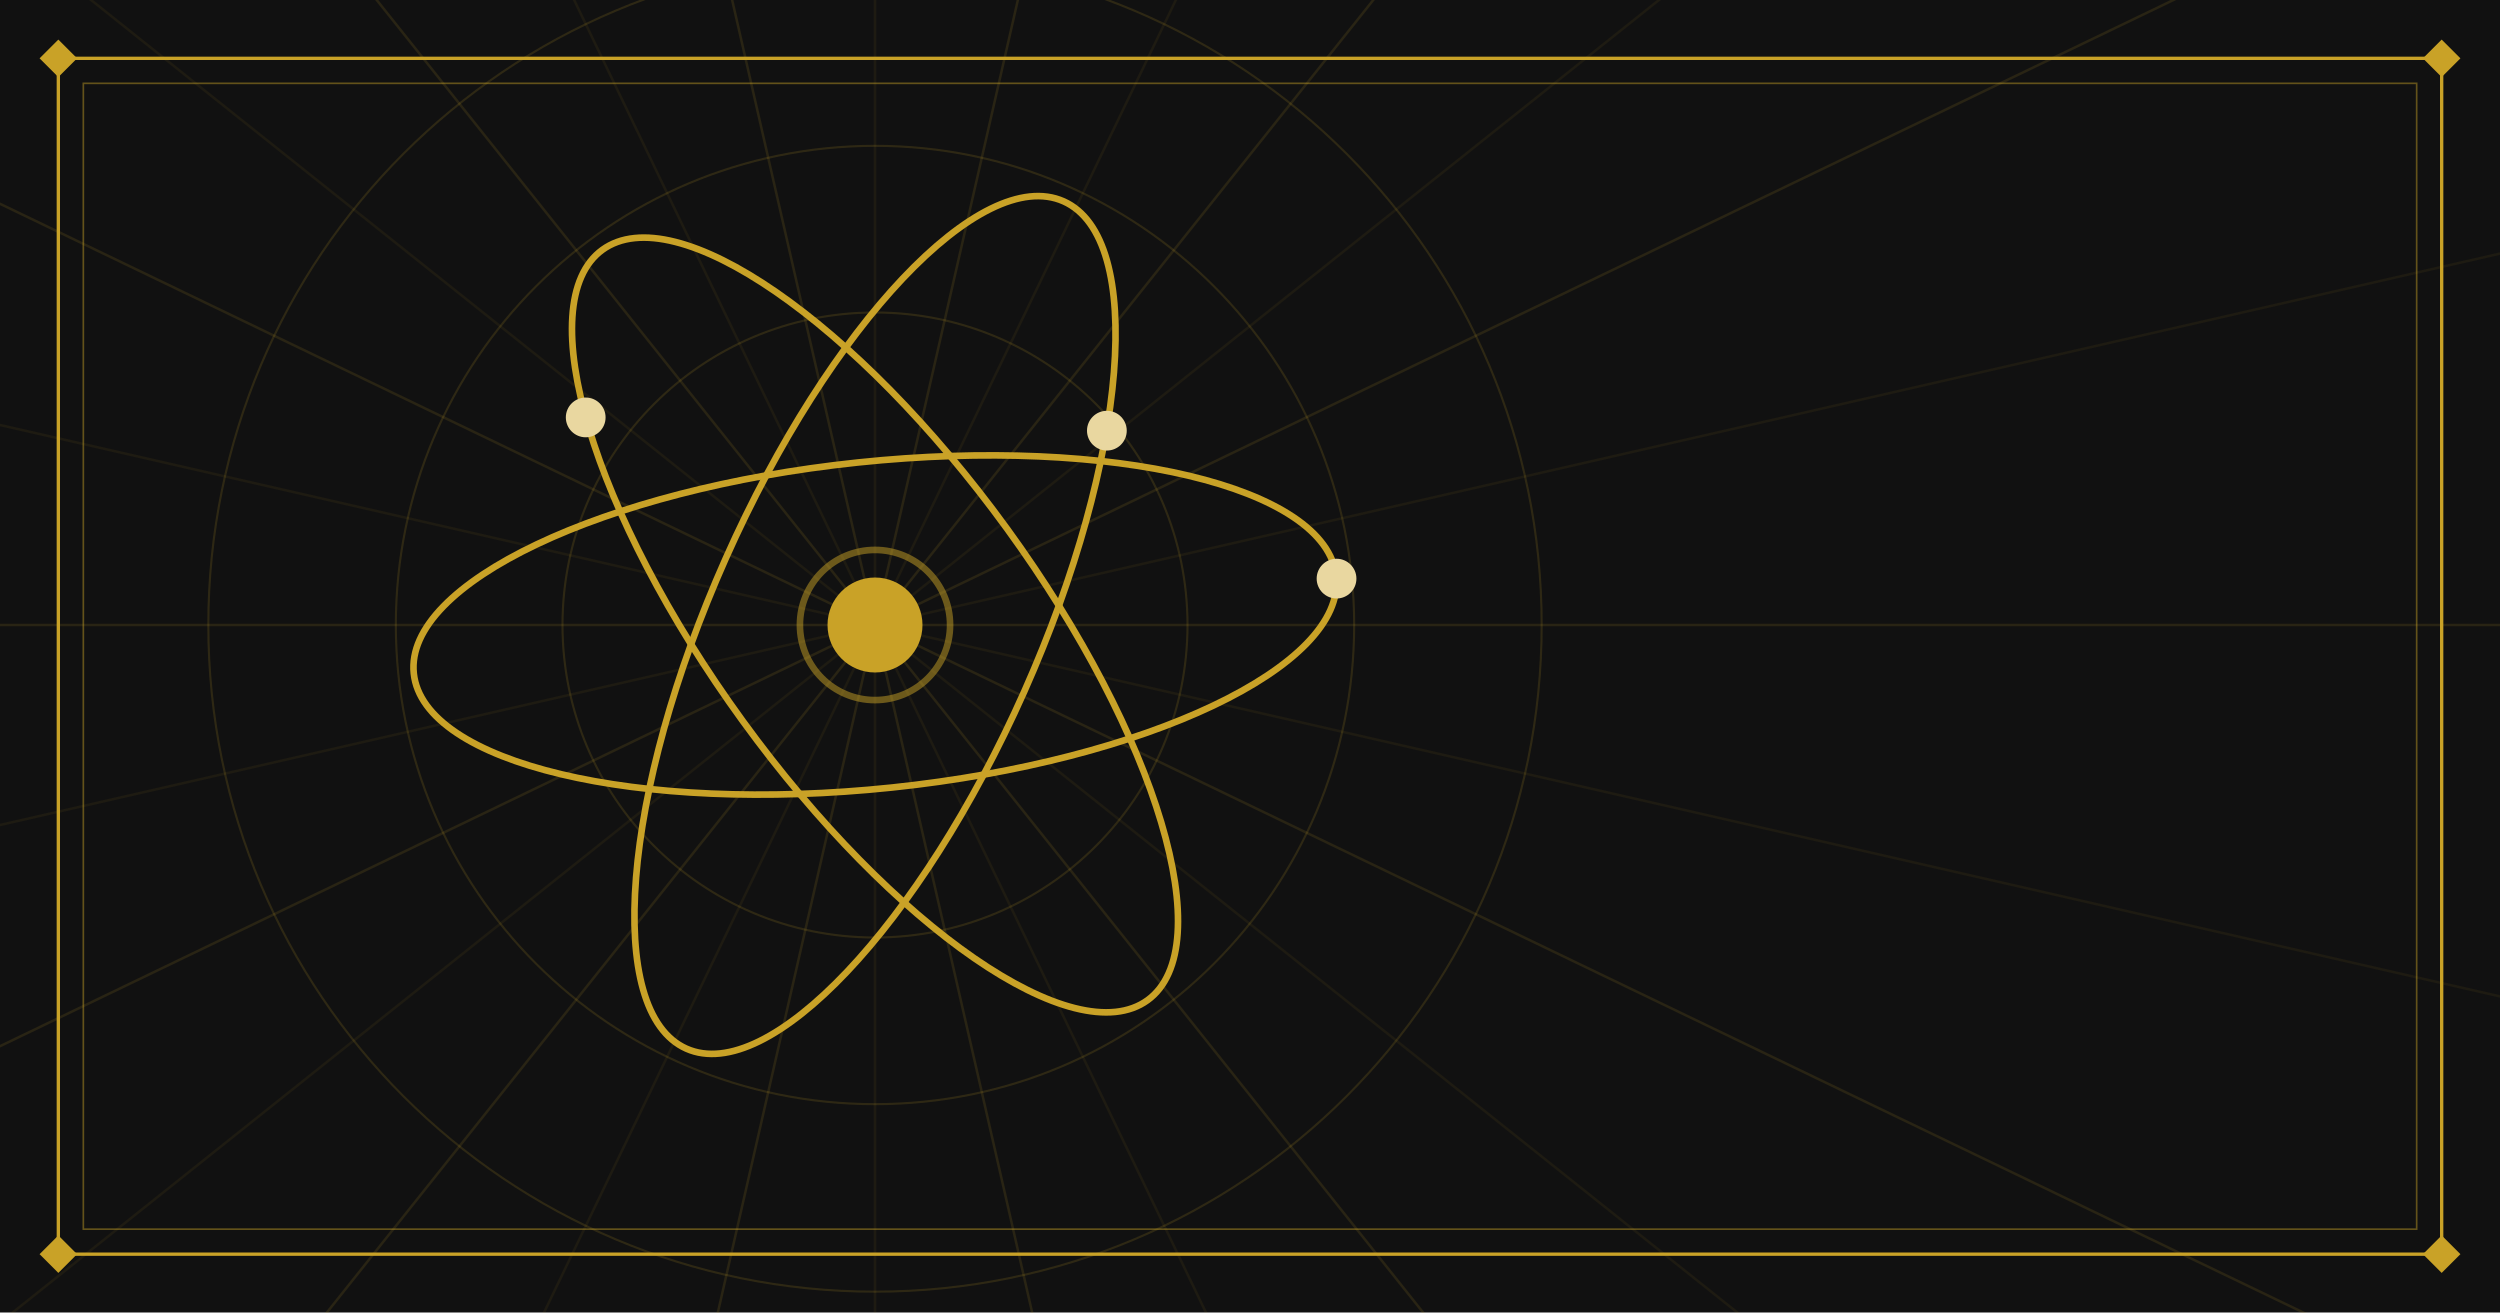
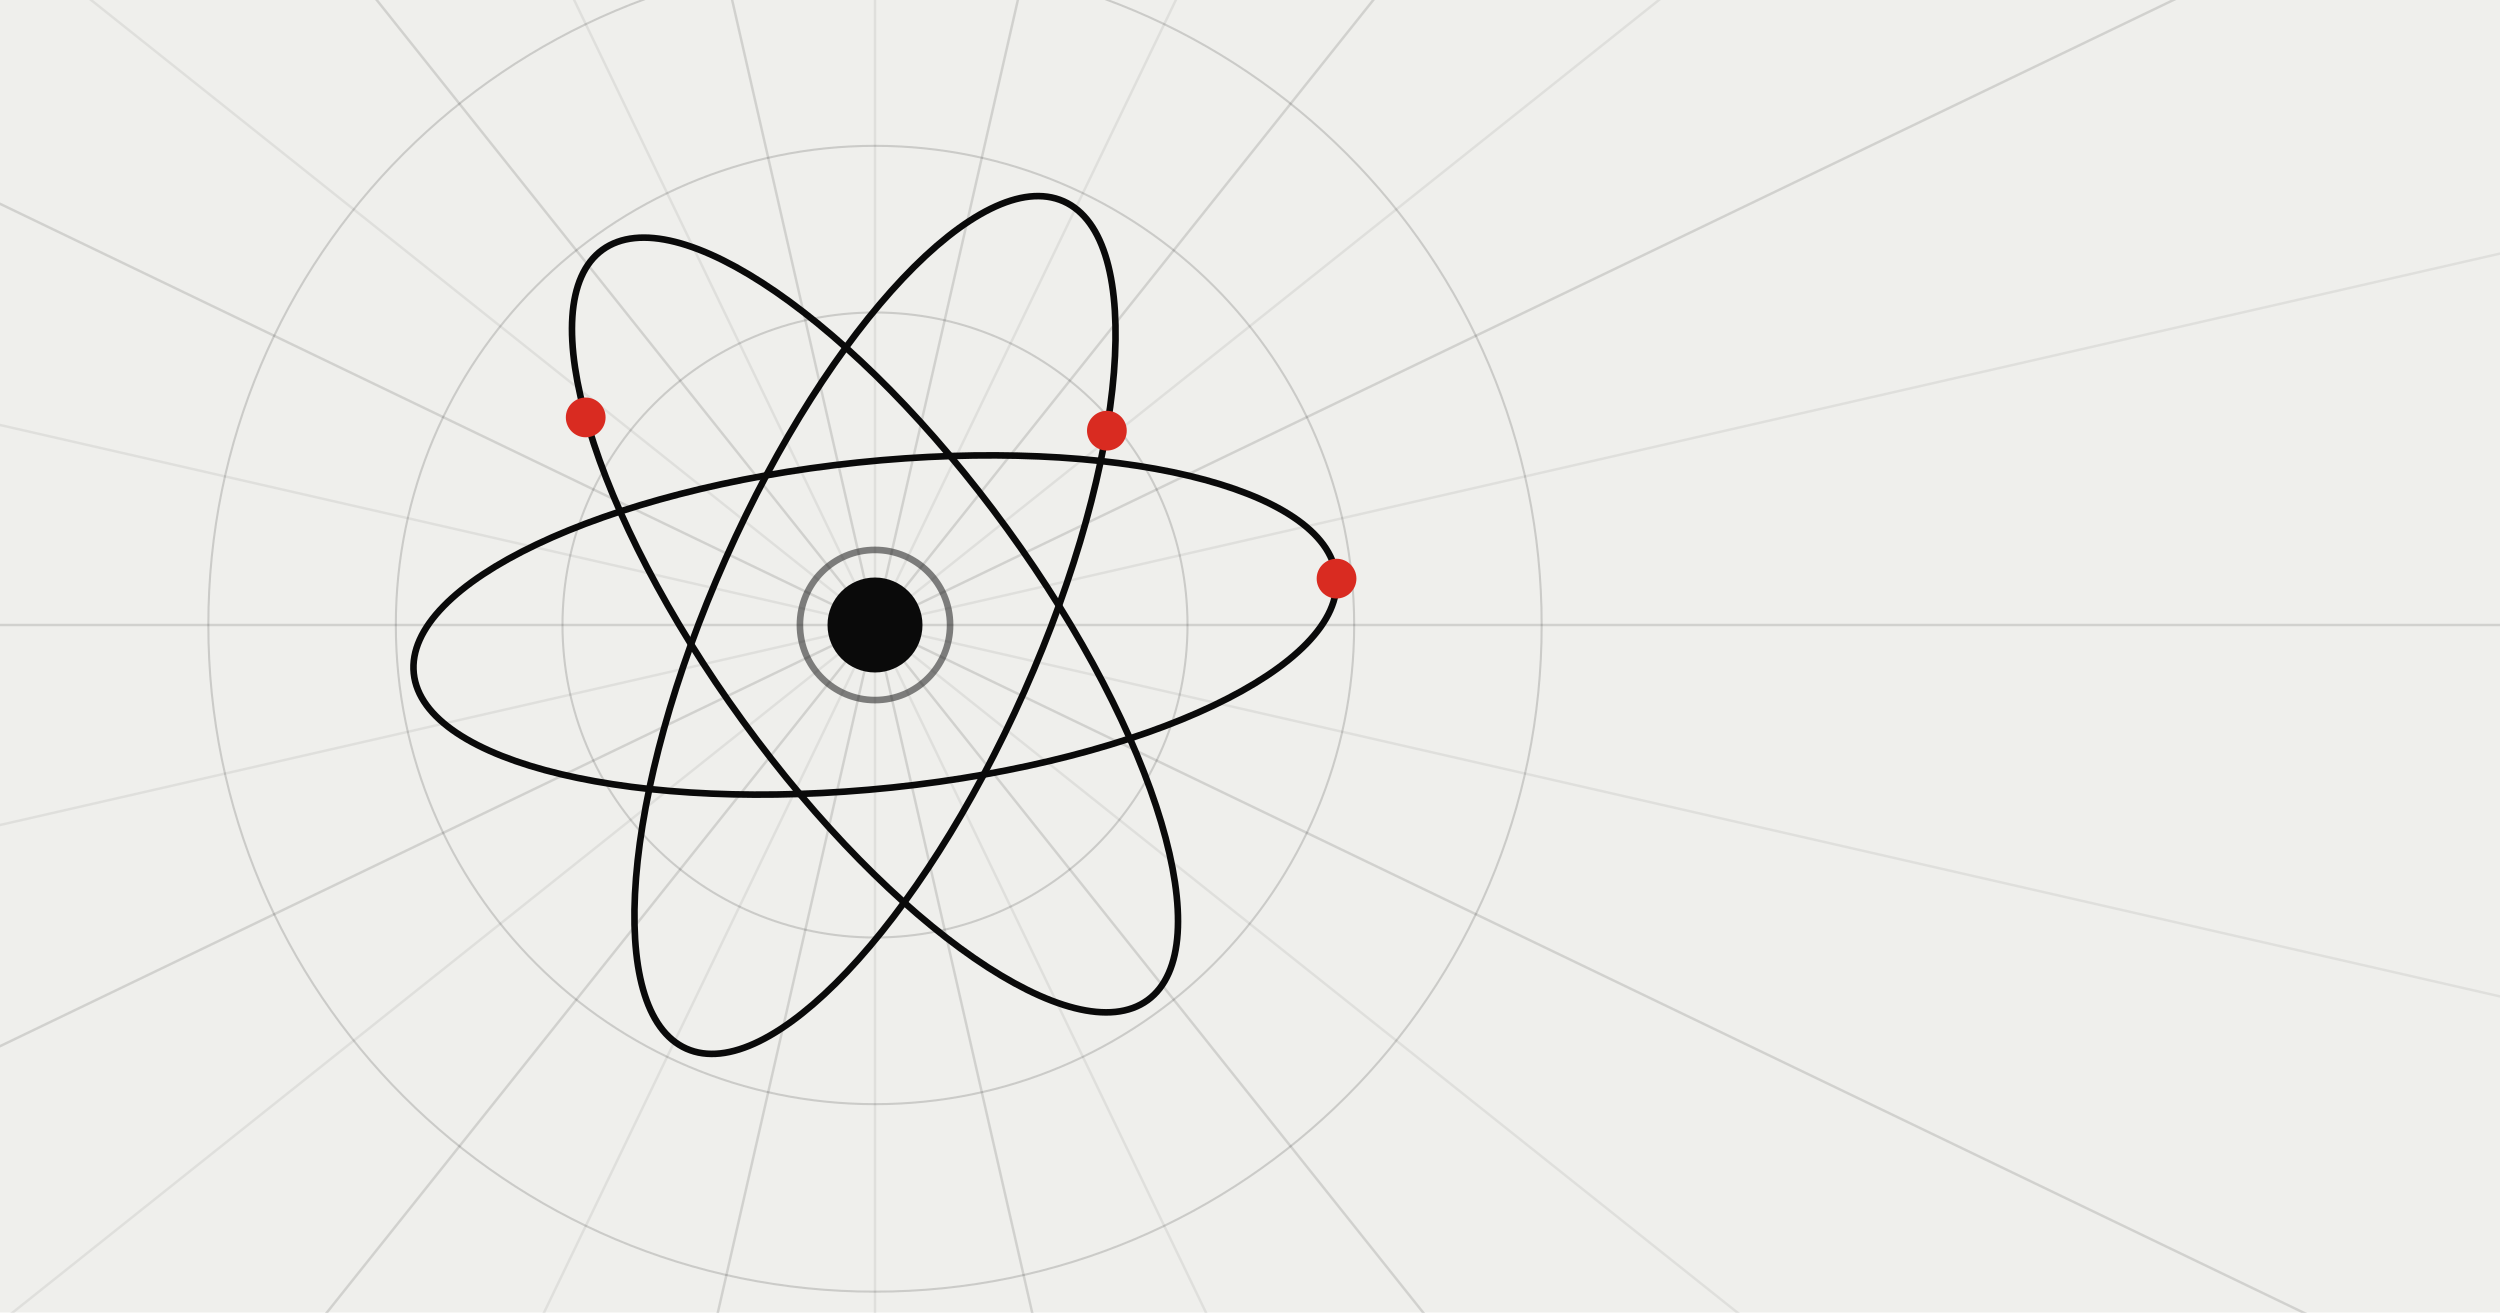
<svg xmlns="http://www.w3.org/2000/svg" viewBox="0 0 1200 630" width="1200" height="630">
-   <rect width="1200" height="630" fill="#111111" />
-   <line x1="420" y1="300" x2="1820" y2="300" stroke="#C9A227" stroke-opacity="0.13" stroke-width="1.2" />
-   <line x1="420" y1="300" x2="1785" y2="612" stroke="#C9A227" stroke-opacity="0.07" stroke-width="1.2" />
-   <line x1="420" y1="300" x2="1681" y2="907" stroke="#C9A227" stroke-opacity="0.13" stroke-width="1.2" />
-   <line x1="420" y1="300" x2="1515" y2="1173" stroke="#C9A227" stroke-opacity="0.07" stroke-width="1.2" />
-   <line x1="420" y1="300" x2="1293" y2="1395" stroke="#C9A227" stroke-opacity="0.13" stroke-width="1.2" />
-   <line x1="420" y1="300" x2="1027" y2="1561" stroke="#C9A227" stroke-opacity="0.07" stroke-width="1.2" />
-   <line x1="420" y1="300" x2="732" y2="1665" stroke="#C9A227" stroke-opacity="0.13" stroke-width="1.2" />
-   <line x1="420" y1="300" x2="420" y2="1700" stroke="#C9A227" stroke-opacity="0.07" stroke-width="1.2" />
-   <line x1="420" y1="300" x2="108" y2="1665" stroke="#C9A227" stroke-opacity="0.13" stroke-width="1.2" />
-   <line x1="420" y1="300" x2="-187" y2="1561" stroke="#C9A227" stroke-opacity="0.07" stroke-width="1.2" />
-   <line x1="420" y1="300" x2="-453" y2="1395" stroke="#C9A227" stroke-opacity="0.13" stroke-width="1.2" />
-   <line x1="420" y1="300" x2="-675" y2="1173" stroke="#C9A227" stroke-opacity="0.07" stroke-width="1.2" />
-   <line x1="420" y1="300" x2="-841" y2="907" stroke="#C9A227" stroke-opacity="0.13" stroke-width="1.2" />
-   <line x1="420" y1="300" x2="-945" y2="612" stroke="#C9A227" stroke-opacity="0.07" stroke-width="1.2" />
-   <line x1="420" y1="300" x2="-980" y2="300" stroke="#C9A227" stroke-opacity="0.13" stroke-width="1.2" />
-   <line x1="420" y1="300" x2="-945" y2="-12" stroke="#C9A227" stroke-opacity="0.07" stroke-width="1.2" />
-   <line x1="420" y1="300" x2="-841" y2="-307" stroke="#C9A227" stroke-opacity="0.13" stroke-width="1.2" />
-   <line x1="420" y1="300" x2="-675" y2="-573" stroke="#C9A227" stroke-opacity="0.07" stroke-width="1.2" />
-   <line x1="420" y1="300" x2="-453" y2="-795" stroke="#C9A227" stroke-opacity="0.13" stroke-width="1.2" />
-   <line x1="420" y1="300" x2="-187" y2="-961" stroke="#C9A227" stroke-opacity="0.07" stroke-width="1.2" />
-   <line x1="420" y1="300" x2="108" y2="-1065" stroke="#C9A227" stroke-opacity="0.13" stroke-width="1.2" />
-   <line x1="420" y1="300" x2="420" y2="-1100" stroke="#C9A227" stroke-opacity="0.07" stroke-width="1.2" />
-   <line x1="420" y1="300" x2="732" y2="-1065" stroke="#C9A227" stroke-opacity="0.13" stroke-width="1.2" />
-   <line x1="420" y1="300" x2="1027" y2="-961" stroke="#C9A227" stroke-opacity="0.07" stroke-width="1.2" />
-   <line x1="420" y1="300" x2="1293" y2="-795" stroke="#C9A227" stroke-opacity="0.13" stroke-width="1.2" />
-   <line x1="420" y1="300" x2="1515" y2="-573" stroke="#C9A227" stroke-opacity="0.07" stroke-width="1.2" />
-   <line x1="420" y1="300" x2="1681" y2="-307" stroke="#C9A227" stroke-opacity="0.13" stroke-width="1.2" />
-   <line x1="420" y1="300" x2="1785" y2="-12" stroke="#C9A227" stroke-opacity="0.07" stroke-width="1.2" />
-   <circle cx="420" cy="300" r="150" fill="none" stroke="#C9A227" stroke-opacity="0.16" stroke-width="1" />
-   <circle cx="420" cy="300" r="230" fill="none" stroke="#C9A227" stroke-opacity="0.16" stroke-width="1" />
-   <circle cx="420" cy="300" r="320" fill="none" stroke="#C9A227" stroke-opacity="0.16" stroke-width="1" />
-   <rect x="28" y="28" width="1144" height="574" fill="none" stroke="#C9A227" stroke-width="1.6" />
-   <rect x="40" y="40" width="1120" height="550" fill="none" stroke="#C9A227" stroke-opacity="0.45" stroke-width="0.8" />
-   <path d="M28 19 L37 28 L28 37 L19 28 Z" fill="#C9A227" />
-   <path d="M1172 19 L1181 28 L1172 37 L1163 28 Z" fill="#C9A227" />
-   <path d="M28 593 L37 602 L28 611 L19 602 Z" fill="#C9A227" />
-   <path d="M1172 593 L1181 602 L1172 611 L1163 602 Z" fill="#C9A227" />
-   <g transform="translate(420 300) rotate(0) scale(1.06)" fill="none" stroke="#C9A227" stroke-width="3" stroke-linecap="round" stroke-linejoin="round">
-     <circle r="20" fill="#C9A227" />
+   <rect width="1200" height="630" fill="#EFEFEC" />
+   <line x1="420" y1="300" x2="1820" y2="300" stroke="#0A0A0A" stroke-opacity="0.13" stroke-width="1.2" />
+   <line x1="420" y1="300" x2="1785" y2="612" stroke="#0A0A0A" stroke-opacity="0.07" stroke-width="1.2" />
+   <line x1="420" y1="300" x2="1681" y2="907" stroke="#0A0A0A" stroke-opacity="0.13" stroke-width="1.2" />
+   <line x1="420" y1="300" x2="1515" y2="1173" stroke="#0A0A0A" stroke-opacity="0.07" stroke-width="1.2" />
+   <line x1="420" y1="300" x2="1293" y2="1395" stroke="#0A0A0A" stroke-opacity="0.13" stroke-width="1.2" />
+   <line x1="420" y1="300" x2="1027" y2="1561" stroke="#0A0A0A" stroke-opacity="0.07" stroke-width="1.2" />
+   <line x1="420" y1="300" x2="732" y2="1665" stroke="#0A0A0A" stroke-opacity="0.13" stroke-width="1.2" />
+   <line x1="420" y1="300" x2="420" y2="1700" stroke="#0A0A0A" stroke-opacity="0.07" stroke-width="1.2" />
+   <line x1="420" y1="300" x2="108" y2="1665" stroke="#0A0A0A" stroke-opacity="0.13" stroke-width="1.2" />
+   <line x1="420" y1="300" x2="-187" y2="1561" stroke="#0A0A0A" stroke-opacity="0.07" stroke-width="1.2" />
+   <line x1="420" y1="300" x2="-453" y2="1395" stroke="#0A0A0A" stroke-opacity="0.13" stroke-width="1.2" />
+   <line x1="420" y1="300" x2="-675" y2="1173" stroke="#0A0A0A" stroke-opacity="0.07" stroke-width="1.2" />
+   <line x1="420" y1="300" x2="-841" y2="907" stroke="#0A0A0A" stroke-opacity="0.13" stroke-width="1.2" />
+   <line x1="420" y1="300" x2="-945" y2="612" stroke="#0A0A0A" stroke-opacity="0.07" stroke-width="1.2" />
+   <line x1="420" y1="300" x2="-980" y2="300" stroke="#0A0A0A" stroke-opacity="0.13" stroke-width="1.2" />
+   <line x1="420" y1="300" x2="-945" y2="-12" stroke="#0A0A0A" stroke-opacity="0.07" stroke-width="1.2" />
+   <line x1="420" y1="300" x2="-841" y2="-307" stroke="#0A0A0A" stroke-opacity="0.13" stroke-width="1.2" />
+   <line x1="420" y1="300" x2="-675" y2="-573" stroke="#0A0A0A" stroke-opacity="0.07" stroke-width="1.2" />
+   <line x1="420" y1="300" x2="-453" y2="-795" stroke="#0A0A0A" stroke-opacity="0.13" stroke-width="1.2" />
+   <line x1="420" y1="300" x2="-187" y2="-961" stroke="#0A0A0A" stroke-opacity="0.07" stroke-width="1.2" />
+   <line x1="420" y1="300" x2="108" y2="-1065" stroke="#0A0A0A" stroke-opacity="0.13" stroke-width="1.2" />
+   <line x1="420" y1="300" x2="420" y2="-1100" stroke="#0A0A0A" stroke-opacity="0.07" stroke-width="1.2" />
+   <line x1="420" y1="300" x2="732" y2="-1065" stroke="#0A0A0A" stroke-opacity="0.13" stroke-width="1.2" />
+   <line x1="420" y1="300" x2="1027" y2="-961" stroke="#0A0A0A" stroke-opacity="0.07" stroke-width="1.2" />
+   <line x1="420" y1="300" x2="1293" y2="-795" stroke="#0A0A0A" stroke-opacity="0.13" stroke-width="1.2" />
+   <line x1="420" y1="300" x2="1515" y2="-573" stroke="#0A0A0A" stroke-opacity="0.07" stroke-width="1.2" />
+   <line x1="420" y1="300" x2="1681" y2="-307" stroke="#0A0A0A" stroke-opacity="0.13" stroke-width="1.2" />
+   <line x1="420" y1="300" x2="1785" y2="-12" stroke="#0A0A0A" stroke-opacity="0.07" stroke-width="1.2" />
+   <circle cx="420" cy="300" r="150" fill="none" stroke="#0A0A0A" stroke-opacity="0.16" stroke-width="1" />
+   <circle cx="420" cy="300" r="230" fill="none" stroke="#0A0A0A" stroke-opacity="0.16" stroke-width="1" />
+   <circle cx="420" cy="300" r="320" fill="none" stroke="#0A0A0A" stroke-opacity="0.16" stroke-width="1" />
+   <g transform="translate(420 300) rotate(0) scale(1.06)" fill="none" stroke="#0A0A0A" stroke-width="3" stroke-linecap="round" stroke-linejoin="round">
+     <circle r="20" fill="#0A0A0A" />
    <circle r="34" stroke-opacity="0.5" />
    <ellipse rx="210" ry="74" transform="rotate(54)" />
-     <circle cx="-131" cy="-94" r="9" fill="#E9D7A0" stroke="none" />
+     <circle cx="-131" cy="-94" r="9" fill="#D92B21" stroke="none" />
    <ellipse rx="210" ry="74" transform="rotate(114)" />
-     <circle cx="105" cy="-88" r="9" fill="#E9D7A0" stroke="none" />
+     <circle cx="105" cy="-88" r="9" fill="#D92B21" stroke="none" />
    <ellipse rx="210" ry="74" transform="rotate(174)" />
-     <circle cx="209" cy="-21" r="9" fill="#E9D7A0" stroke="none" />
+     <circle cx="209" cy="-21" r="9" fill="#D92B21" stroke="none" />
  </g>
</svg>
